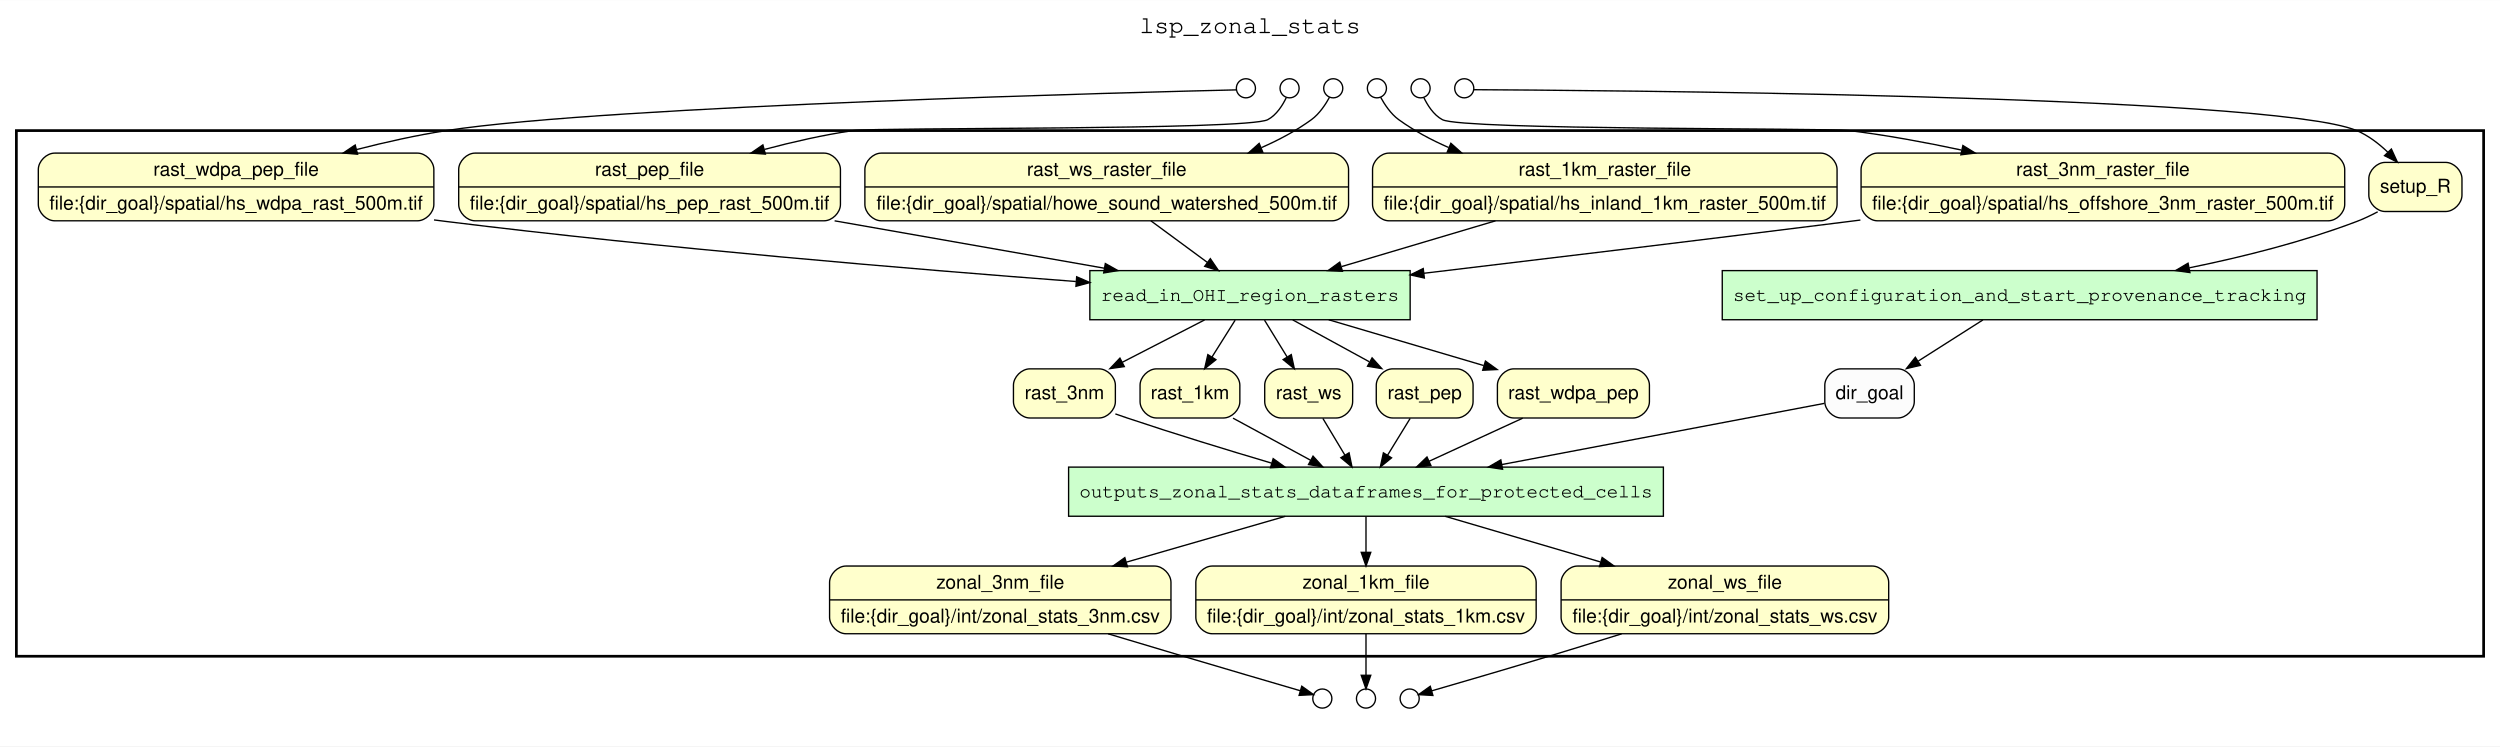
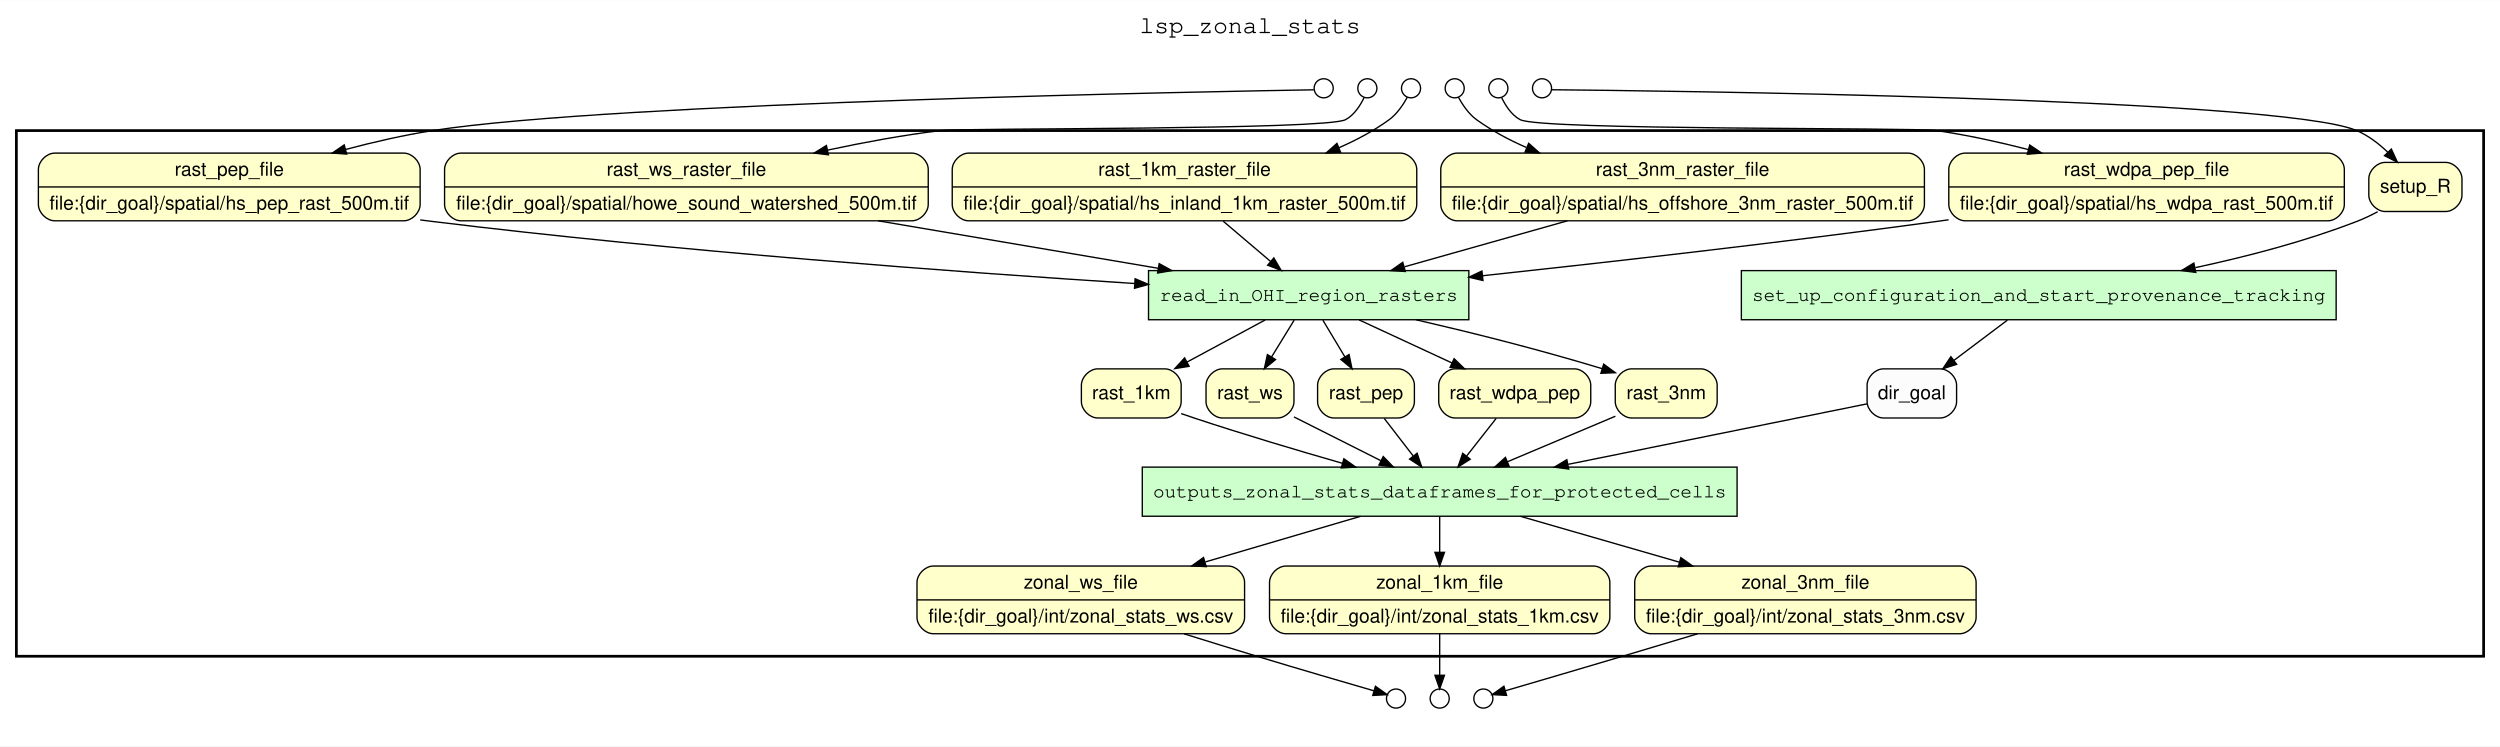
<svg xmlns="http://www.w3.org/2000/svg" width="1832pt" height="547pt" viewBox="0.00 0.00 1832.00 546.80">
  <g id="graph0" class="graph" transform="scale(1 1) rotate(0) translate(4 542.8)">
    <polygon fill="white" stroke="none" points="-4,4 -4,-542.8 1828,-542.8 1828,4 -4,4" />
    <text text-anchor="middle" x="912" y="-518.6" font-family="Courier,monospace" font-size="18.00">lsp_zonal_stats</text>
+     <g id="clust5" class="cluster">
+       <polygon fill="none" stroke="white" points="996,-8 996,-54 1106,-54 1106,-8 996,-8" />
+     </g>
+     <g id="clust6" class="cluster">
+       <polygon fill="none" stroke="white" points="1004,-16 1004,-46 1098,-46 1098,-16 1004,-16" />
+     </g>
    <g id="clust1" class="cluster">
      <polygon fill="none" stroke="black" stroke-width="2" points="8,-62 8,-447.2 1816,-447.2 1816,-62 8,-62" />
    </g>
    <g id="clust2" class="cluster">
      <polygon fill="none" stroke="white" stroke-width="2" points="16,-70 16,-439.2 1808,-439.2 1808,-70 16,-70" />
    </g>
    <g id="clust3" class="cluster">
-       <polygon fill="none" stroke="white" points="886,-455.2 886,-501.2 1092,-501.2 1092,-455.2 886,-455.2" />
+       <polygon fill="none" stroke="white" points="943,-455.2 943,-501.2 1149,-501.2 1149,-455.2 943,-455.2" />
    </g>
    <g id="clust4" class="cluster">
-       <polygon fill="none" stroke="white" points="894,-463.2 894,-493.2 1084,-493.2 1084,-463.2 894,-463.2" />
-     </g>
-     <g id="clust5" class="cluster">
-       <polygon fill="none" stroke="white" points="942,-8 942,-54 1052,-54 1052,-8 942,-8" />
-     </g>
-     <g id="clust6" class="cluster">
-       <polygon fill="none" stroke="white" points="950,-16 950,-46 1044,-46 1044,-16 950,-16" />
+       <polygon fill="none" stroke="white" points="951,-463.2 951,-493.2 1141,-493.2 1141,-463.2 951,-463.2" />
    </g>
    <g id="node1" class="node">
-       <polygon fill="#ccffcc" stroke="black" points="1693.93,-344.6 1258.07,-344.6 1258.07,-308.6 1693.93,-308.6 1693.93,-344.6" />
-       <text text-anchor="middle" x="1476" y="-322.4" font-family="Courier,monospace" font-size="14.00">set_up_configuration_and_start_provenance_tracking</text>
+       <polygon fill="#ccffcc" stroke="black" points="1707.93,-344.6 1272.07,-344.6 1272.07,-308.6 1707.93,-308.6 1707.93,-344.6" />
+       <text text-anchor="middle" x="1490" y="-322.4" font-family="Courier,monospace" font-size="14.00">set_up_configuration_and_start_provenance_tracking</text>
    </g>
    <g id="node18" class="node">
-       <path fill="#fcfcfc" stroke="black" d="M1386.79,-272.6C1386.79,-272.6 1345.21,-272.6 1345.21,-272.6 1339.21,-272.6 1333.21,-266.6 1333.21,-260.6 1333.21,-260.6 1333.21,-248.6 1333.21,-248.6 1333.21,-242.6 1339.21,-236.6 1345.21,-236.6 1345.21,-236.6 1386.79,-236.6 1386.79,-236.6 1392.79,-236.6 1398.79,-242.6 1398.79,-248.6 1398.79,-248.6 1398.79,-260.6 1398.79,-260.6 1398.79,-266.6 1392.79,-272.6 1386.79,-272.6" />
-       <text text-anchor="middle" x="1366" y="-250.4" font-family="Helvetica,sans-Serif" font-size="14.00">dir_goal</text>
+       <path fill="#fcfcfc" stroke="black" d="M1417.79,-272.6C1417.79,-272.6 1376.21,-272.6 1376.21,-272.6 1370.21,-272.6 1364.21,-266.6 1364.21,-260.6 1364.21,-260.6 1364.21,-248.6 1364.21,-248.6 1364.21,-242.6 1370.21,-236.6 1376.21,-236.6 1376.21,-236.6 1417.79,-236.6 1417.79,-236.6 1423.79,-236.6 1429.79,-242.6 1429.79,-248.6 1429.79,-248.6 1429.79,-260.6 1429.79,-260.6 1429.79,-266.6 1423.79,-272.6 1417.79,-272.6" />
+       <text text-anchor="middle" x="1397" y="-250.4" font-family="Helvetica,sans-Serif" font-size="14.00">dir_goal</text>
    </g>
    <g id="edge1" class="edge">
-       <path fill="none" stroke="black" d="M1449.09,-308.476C1434.84,-299.408 1417.15,-288.152 1401.76,-278.359" />
-       <polygon fill="black" stroke="black" points="1403.33,-275.206 1393.01,-272.79 1399.57,-281.111 1403.33,-275.206" />
+       <path fill="none" stroke="black" d="M1467.01,-308.297C1455.19,-299.396 1440.61,-288.423 1427.82,-278.799" />
+       <polygon fill="black" stroke="black" points="1429.82,-275.922 1419.72,-272.704 1425.61,-281.515 1429.82,-275.922" />
    </g>
    <g id="node2" class="node">
-       <polygon fill="#ccffcc" stroke="black" points="1029.36,-344.6 794.636,-344.6 794.636,-308.6 1029.36,-308.6 1029.36,-344.6" />
-       <text text-anchor="middle" x="912" y="-322.4" font-family="Courier,monospace" font-size="14.00">read_in_OHI_region_rasters</text>
+       <polygon fill="#ccffcc" stroke="black" points="1072.36,-344.6 837.636,-344.6 837.636,-308.6 1072.36,-308.6 1072.36,-344.6" />
+       <text text-anchor="middle" x="955" y="-322.4" font-family="Courier,monospace" font-size="14.00">read_in_OHI_region_rasters</text>
    </g>
    <g id="node13" class="node">
-       <path fill="#ffffcc" stroke="black" d="M801.343,-272.6C801.343,-272.6 750.657,-272.6 750.657,-272.6 744.657,-272.6 738.657,-266.6 738.657,-260.6 738.657,-260.6 738.657,-248.6 738.657,-248.6 738.657,-242.6 744.657,-236.6 750.657,-236.6 750.657,-236.6 801.343,-236.6 801.343,-236.6 807.343,-236.6 813.343,-242.6 813.343,-248.6 813.343,-248.6 813.343,-260.6 813.343,-260.6 813.343,-266.6 807.343,-272.6 801.343,-272.6" />
-       <text text-anchor="middle" x="776" y="-250.4" font-family="Helvetica,sans-Serif" font-size="14.00">rast_3nm</text>
+       <path fill="#ffffcc" stroke="black" d="M1242.34,-272.6C1242.34,-272.6 1191.66,-272.6 1191.66,-272.6 1185.66,-272.6 1179.66,-266.6 1179.66,-260.6 1179.66,-260.6 1179.66,-248.6 1179.66,-248.6 1179.66,-242.6 1185.66,-236.6 1191.66,-236.6 1191.66,-236.6 1242.34,-236.6 1242.34,-236.6 1248.34,-236.6 1254.34,-242.6 1254.34,-248.6 1254.34,-248.6 1254.34,-260.6 1254.34,-260.6 1254.34,-266.6 1248.34,-272.6 1242.34,-272.6" />
+       <text text-anchor="middle" x="1217" y="-250.4" font-family="Helvetica,sans-Serif" font-size="14.00">rast_3nm</text>
    </g>
    <g id="edge3" class="edge">
-       <path fill="none" stroke="black" d="M878.731,-308.476C860.537,-299.112 837.809,-287.414 818.36,-277.403" />
-       <polygon fill="black" stroke="black" points="819.89,-274.254 809.397,-272.79 816.687,-280.478 819.89,-274.254" />
+       <path fill="none" stroke="black" d="M1033.57,-308.581C1072.3,-299.659 1119.8,-287.924 1169.98,-272.757" />
+       <polygon fill="black" stroke="black" points="1171.17,-276.052 1179.71,-269.782 1169.13,-269.358 1171.17,-276.052" />
    </g>
    <g id="node14" class="node">
-       <path fill="#ffffcc" stroke="black" d="M892.561,-272.6C892.561,-272.6 843.439,-272.6 843.439,-272.6 837.439,-272.6 831.439,-266.6 831.439,-260.6 831.439,-260.6 831.439,-248.6 831.439,-248.6 831.439,-242.6 837.439,-236.6 843.439,-236.6 843.439,-236.6 892.561,-236.6 892.561,-236.6 898.561,-236.6 904.561,-242.6 904.561,-248.6 904.561,-248.6 904.561,-260.6 904.561,-260.6 904.561,-266.6 898.561,-272.6 892.561,-272.6" />
-       <text text-anchor="middle" x="868" y="-250.4" font-family="Helvetica,sans-Serif" font-size="14.00">rast_1km</text>
+       <path fill="#ffffcc" stroke="black" d="M849.561,-272.6C849.561,-272.6 800.439,-272.6 800.439,-272.6 794.439,-272.6 788.439,-266.6 788.439,-260.6 788.439,-260.6 788.439,-248.6 788.439,-248.6 788.439,-242.6 794.439,-236.6 800.439,-236.6 800.439,-236.6 849.561,-236.6 849.561,-236.6 855.561,-236.6 861.561,-242.6 861.561,-248.6 861.561,-248.6 861.561,-260.6 861.561,-260.6 861.561,-266.6 855.561,-272.6 849.561,-272.6" />
+       <text text-anchor="middle" x="825" y="-250.4" font-family="Helvetica,sans-Serif" font-size="14.00">rast_1km</text>
    </g>
    <g id="edge4" class="edge">
-       <path fill="none" stroke="black" d="M901.124,-308.297C896.008,-300.159 889.805,-290.289 884.155,-281.301" />
-       <polygon fill="black" stroke="black" points="887.036,-279.308 878.751,-272.704 881.11,-283.033 887.036,-279.308" />
+       <path fill="none" stroke="black" d="M923.198,-308.476C905.886,-299.154 884.279,-287.519 865.744,-277.539" />
+       <polygon fill="black" stroke="black" points="867.388,-274.449 856.924,-272.79 864.069,-280.612 867.388,-274.449" />
    </g>
    <g id="node15" class="node">
-       <path fill="#ffffcc" stroke="black" d="M975.223,-272.6C975.223,-272.6 934.777,-272.6 934.777,-272.6 928.777,-272.6 922.777,-266.6 922.777,-260.6 922.777,-260.6 922.777,-248.6 922.777,-248.6 922.777,-242.6 928.777,-236.6 934.777,-236.6 934.777,-236.6 975.223,-236.6 975.223,-236.6 981.223,-236.6 987.223,-242.6 987.223,-248.6 987.223,-248.6 987.223,-260.6 987.223,-260.6 987.223,-266.6 981.223,-272.6 975.223,-272.6" />
-       <text text-anchor="middle" x="955" y="-250.4" font-family="Helvetica,sans-Serif" font-size="14.00">rast_ws</text>
+       <path fill="#ffffcc" stroke="black" d="M932.223,-272.6C932.223,-272.6 891.777,-272.6 891.777,-272.6 885.777,-272.6 879.777,-266.6 879.777,-260.6 879.777,-260.6 879.777,-248.6 879.777,-248.6 879.777,-242.6 885.777,-236.6 891.777,-236.6 891.777,-236.6 932.223,-236.6 932.223,-236.6 938.223,-236.6 944.223,-242.6 944.223,-248.6 944.223,-248.6 944.223,-260.6 944.223,-260.6 944.223,-266.6 938.223,-272.6 932.223,-272.6" />
+       <text text-anchor="middle" x="912" y="-250.4" font-family="Helvetica,sans-Serif" font-size="14.00">rast_ws</text>
    </g>
    <g id="edge5" class="edge">
-       <path fill="none" stroke="black" d="M922.629,-308.297C927.628,-300.159 933.691,-290.289 939.212,-281.301" />
-       <polygon fill="black" stroke="black" points="942.241,-283.057 944.493,-272.704 936.277,-279.393 942.241,-283.057" />
+       <path fill="none" stroke="black" d="M944.371,-308.297C939.372,-300.159 933.309,-290.289 927.788,-281.301" />
+       <polygon fill="black" stroke="black" points="930.723,-279.393 922.507,-272.704 924.759,-283.057 930.723,-279.393" />
    </g>
    <g id="node16" class="node">
-       <path fill="#ffffcc" stroke="black" d="M1063.47,-272.6C1063.47,-272.6 1016.53,-272.6 1016.53,-272.6 1010.53,-272.6 1004.53,-266.6 1004.53,-260.6 1004.53,-260.6 1004.53,-248.6 1004.53,-248.6 1004.53,-242.6 1010.53,-236.6 1016.53,-236.6 1016.53,-236.6 1063.47,-236.6 1063.47,-236.6 1069.47,-236.6 1075.47,-242.6 1075.47,-248.6 1075.47,-248.6 1075.47,-260.6 1075.47,-260.6 1075.47,-266.6 1069.47,-272.6 1063.47,-272.6" />
-       <text text-anchor="middle" x="1040" y="-250.4" font-family="Helvetica,sans-Serif" font-size="14.00">rast_pep</text>
+       <path fill="#ffffcc" stroke="black" d="M1020.47,-272.6C1020.47,-272.6 973.534,-272.6 973.534,-272.6 967.534,-272.6 961.534,-266.6 961.534,-260.6 961.534,-260.6 961.534,-248.6 961.534,-248.6 961.534,-242.6 967.534,-236.6 973.534,-236.6 973.534,-236.6 1020.47,-236.6 1020.47,-236.6 1026.47,-236.6 1032.47,-242.6 1032.47,-248.6 1032.47,-248.6 1032.47,-260.6 1032.47,-260.6 1032.47,-266.6 1026.47,-272.6 1020.47,-272.6" />
+       <text text-anchor="middle" x="997" y="-250.4" font-family="Helvetica,sans-Serif" font-size="14.00">rast_pep</text>
    </g>
    <g id="edge6" class="edge">
-       <path fill="none" stroke="black" d="M943.312,-308.476C960.203,-299.239 981.247,-287.731 999.385,-277.812" />
-       <polygon fill="black" stroke="black" points="1001.47,-280.659 1008.57,-272.79 998.114,-274.517 1001.47,-280.659" />
+       <path fill="none" stroke="black" d="M965.382,-308.297C970.265,-300.159 976.187,-290.289 981.579,-281.301" />
+       <polygon fill="black" stroke="black" points="984.594,-283.08 986.737,-272.704 978.591,-279.479 984.594,-283.08" />
    </g>
    <g id="node17" class="node">
-       <path fill="#ffffcc" stroke="black" d="M1192.7,-272.6C1192.7,-272.6 1105.3,-272.6 1105.3,-272.6 1099.3,-272.6 1093.3,-266.6 1093.3,-260.6 1093.3,-260.6 1093.3,-248.6 1093.3,-248.6 1093.3,-242.6 1099.3,-236.6 1105.3,-236.6 1105.3,-236.6 1192.7,-236.6 1192.7,-236.6 1198.7,-236.6 1204.7,-242.6 1204.7,-248.6 1204.7,-248.6 1204.7,-260.6 1204.7,-260.6 1204.7,-266.6 1198.7,-272.6 1192.7,-272.6" />
-       <text text-anchor="middle" x="1149" y="-250.4" font-family="Helvetica,sans-Serif" font-size="14.00">rast_wdpa_pep</text>
+       <path fill="#ffffcc" stroke="black" d="M1149.7,-272.6C1149.7,-272.6 1062.3,-272.6 1062.3,-272.6 1056.3,-272.6 1050.3,-266.6 1050.3,-260.6 1050.3,-260.6 1050.3,-248.6 1050.3,-248.6 1050.3,-242.6 1056.3,-236.6 1062.3,-236.6 1062.3,-236.6 1149.7,-236.6 1149.7,-236.6 1155.7,-236.6 1161.7,-242.6 1161.7,-248.6 1161.7,-248.6 1161.7,-260.6 1161.7,-260.6 1161.7,-266.6 1155.7,-272.6 1149.7,-272.6" />
+       <text text-anchor="middle" x="1106" y="-250.4" font-family="Helvetica,sans-Serif" font-size="14.00">rast_wdpa_pep</text>
    </g>
    <g id="edge7" class="edge">
-       <path fill="none" stroke="black" d="M969.674,-308.566C1003.99,-298.43 1047.64,-285.537 1083.29,-275.009" />
-       <polygon fill="black" stroke="black" points="1084.52,-278.296 1093.11,-272.106 1082.53,-271.582 1084.52,-278.296" />
+       <path fill="none" stroke="black" d="M991.939,-308.476C1012.49,-298.949 1038.25,-287.007 1060.09,-276.883" />
+       <polygon fill="black" stroke="black" points="1061.58,-280.05 1069.18,-272.668 1058.64,-273.699 1061.58,-280.05" />
    </g>
    <g id="node3" class="node">
-       <polygon fill="#ccffcc" stroke="black" points="1214.93,-200.6 779.07,-200.6 779.07,-164.6 1214.93,-164.6 1214.93,-200.6" />
-       <text text-anchor="middle" x="997" y="-178.4" font-family="Courier,monospace" font-size="14.00">outputs_zonal_stats_dataframes_for_protected_cells</text>
+       <polygon fill="#ccffcc" stroke="black" points="1268.93,-200.6 833.07,-200.6 833.07,-164.6 1268.93,-164.6 1268.93,-200.6" />
+       <text text-anchor="middle" x="1051" y="-178.4" font-family="Courier,monospace" font-size="14.00">outputs_zonal_stats_dataframes_for_protected_cells</text>
    </g>
    <g id="node4" class="node">
-       <path fill="#ffffcc" stroke="black" d="M615.913,-78.5C615.913,-78.5 842.087,-78.5 842.087,-78.5 848.087,-78.5 854.087,-84.5 854.087,-90.5 854.087,-90.5 854.087,-116.1 854.087,-116.1 854.087,-122.1 848.087,-128.1 842.087,-128.1 842.087,-128.1 615.913,-128.1 615.913,-128.1 609.913,-128.1 603.913,-122.1 603.913,-116.1 603.913,-116.1 603.913,-90.5 603.913,-90.5 603.913,-84.5 609.913,-78.5 615.913,-78.5" />
-       <text text-anchor="middle" x="729" y="-111.5" font-family="Helvetica,sans-Serif" font-size="14.00">zonal_3nm_file</text>
-       <polyline fill="none" stroke="black" points="603.913,-103.3 854.087,-103.3 " />
-       <text text-anchor="middle" x="729" y="-86.7" font-family="Helvetica,sans-Serif" font-size="14.00">file:{dir_goal}/int/zonal_stats_3nm.csv</text>
+       <path fill="#ffffcc" stroke="black" d="M1205.91,-78.5C1205.91,-78.5 1432.09,-78.5 1432.09,-78.5 1438.09,-78.5 1444.09,-84.5 1444.09,-90.5 1444.09,-90.5 1444.09,-116.1 1444.09,-116.1 1444.09,-122.1 1438.09,-128.1 1432.09,-128.1 1432.09,-128.1 1205.91,-128.1 1205.91,-128.1 1199.91,-128.1 1193.91,-122.1 1193.91,-116.1 1193.91,-116.1 1193.91,-90.5 1193.91,-90.5 1193.91,-84.5 1199.91,-78.5 1205.91,-78.5" />
+       <text text-anchor="middle" x="1319" y="-111.5" font-family="Helvetica,sans-Serif" font-size="14.00">zonal_3nm_file</text>
+       <polyline fill="none" stroke="black" points="1193.91,-103.3 1444.09,-103.3 " />
+       <text text-anchor="middle" x="1319" y="-86.7" font-family="Helvetica,sans-Serif" font-size="14.00">file:{dir_goal}/int/zonal_stats_3nm.csv</text>
    </g>
    <g id="edge13" class="edge">
-       <path fill="none" stroke="black" d="M937.854,-164.54C903.678,-154.683 859.938,-142.067 821.324,-130.929" />
-       <polygon fill="black" stroke="black" points="822.205,-127.541 811.627,-128.132 820.265,-134.267 822.205,-127.541" />
+       <path fill="none" stroke="black" d="M1110.15,-164.54C1144.32,-154.683 1188.06,-142.067 1226.68,-130.929" />
+       <polygon fill="black" stroke="black" points="1227.73,-134.267 1236.37,-128.132 1225.79,-127.541 1227.73,-134.267" />
    </g>
    <g id="node5" class="node">
-       <path fill="#ffffcc" stroke="black" d="M884.304,-78.5C884.304,-78.5 1109.7,-78.5 1109.7,-78.5 1115.7,-78.5 1121.7,-84.5 1121.7,-90.5 1121.7,-90.5 1121.7,-116.1 1121.7,-116.1 1121.7,-122.1 1115.7,-128.1 1109.7,-128.1 1109.7,-128.1 884.304,-128.1 884.304,-128.1 878.304,-128.1 872.304,-122.1 872.304,-116.1 872.304,-116.1 872.304,-90.5 872.304,-90.5 872.304,-84.5 878.304,-78.5 884.304,-78.5" />
-       <text text-anchor="middle" x="997" y="-111.5" font-family="Helvetica,sans-Serif" font-size="14.00">zonal_1km_file</text>
-       <polyline fill="none" stroke="black" points="872.304,-103.3 1121.7,-103.3 " />
-       <text text-anchor="middle" x="997" y="-86.7" font-family="Helvetica,sans-Serif" font-size="14.00">file:{dir_goal}/int/zonal_stats_1km.csv</text>
+       <path fill="#ffffcc" stroke="black" d="M938.304,-78.5C938.304,-78.5 1163.7,-78.5 1163.7,-78.5 1169.7,-78.5 1175.7,-84.5 1175.7,-90.5 1175.7,-90.5 1175.7,-116.1 1175.7,-116.1 1175.7,-122.1 1169.7,-128.1 1163.7,-128.1 1163.7,-128.1 938.304,-128.1 938.304,-128.1 932.304,-128.1 926.304,-122.1 926.304,-116.1 926.304,-116.1 926.304,-90.5 926.304,-90.5 926.304,-84.5 932.304,-78.5 938.304,-78.5" />
+       <text text-anchor="middle" x="1051" y="-111.5" font-family="Helvetica,sans-Serif" font-size="14.00">zonal_1km_file</text>
+       <polyline fill="none" stroke="black" points="926.304,-103.3 1175.7,-103.3 " />
+       <text text-anchor="middle" x="1051" y="-86.7" font-family="Helvetica,sans-Serif" font-size="14.00">file:{dir_goal}/int/zonal_stats_1km.csv</text>
    </g>
    <g id="edge14" class="edge">
-       <path fill="none" stroke="black" d="M997,-164.445C997,-156.689 997,-147.239 997,-138.15" />
-       <polygon fill="black" stroke="black" points="1000.5,-138.15 997,-128.15 993.5,-138.15 1000.5,-138.15" />
+       <path fill="none" stroke="black" d="M1051,-164.445C1051,-156.689 1051,-147.239 1051,-138.15" />
+       <polygon fill="black" stroke="black" points="1054.5,-138.15 1051,-128.15 1047.5,-138.15 1054.5,-138.15" />
    </g>
    <g id="node6" class="node">
-       <path fill="#ffffcc" stroke="black" d="M1151.97,-78.5C1151.97,-78.5 1368.03,-78.5 1368.03,-78.5 1374.03,-78.5 1380.03,-84.5 1380.03,-90.5 1380.03,-90.5 1380.03,-116.1 1380.03,-116.1 1380.03,-122.1 1374.03,-128.1 1368.03,-128.1 1368.03,-128.1 1151.97,-128.1 1151.97,-128.1 1145.97,-128.1 1139.97,-122.1 1139.97,-116.1 1139.97,-116.1 1139.97,-90.5 1139.97,-90.5 1139.97,-84.5 1145.97,-78.5 1151.97,-78.5" />
-       <text text-anchor="middle" x="1260" y="-111.5" font-family="Helvetica,sans-Serif" font-size="14.00">zonal_ws_file</text>
-       <polyline fill="none" stroke="black" points="1139.97,-103.3 1380.03,-103.3 " />
-       <text text-anchor="middle" x="1260" y="-86.7" font-family="Helvetica,sans-Serif" font-size="14.00">file:{dir_goal}/int/zonal_stats_ws.csv</text>
+       <path fill="#ffffcc" stroke="black" d="M679.973,-78.5C679.973,-78.5 896.027,-78.5 896.027,-78.5 902.027,-78.5 908.027,-84.5 908.027,-90.5 908.027,-90.5 908.027,-116.1 908.027,-116.1 908.027,-122.1 902.027,-128.1 896.027,-128.1 896.027,-128.1 679.973,-128.1 679.973,-128.1 673.973,-128.1 667.973,-122.1 667.973,-116.1 667.973,-116.1 667.973,-90.5 667.973,-90.5 667.973,-84.5 673.973,-78.5 679.973,-78.5" />
+       <text text-anchor="middle" x="788" y="-111.5" font-family="Helvetica,sans-Serif" font-size="14.00">zonal_ws_file</text>
+       <polyline fill="none" stroke="black" points="667.973,-103.3 908.027,-103.3 " />
+       <text text-anchor="middle" x="788" y="-86.7" font-family="Helvetica,sans-Serif" font-size="14.00">file:{dir_goal}/int/zonal_stats_ws.csv</text>
    </g>
    <g id="edge15" class="edge">
-       <path fill="none" stroke="black" d="M1055.04,-164.54C1088.37,-154.745 1130.96,-142.226 1168.68,-131.14" />
-       <polygon fill="black" stroke="black" points="1170.06,-134.384 1178.66,-128.206 1168.08,-127.668 1170.06,-134.384" />
+       <path fill="none" stroke="black" d="M992.958,-164.54C959.631,-154.745 917.036,-142.226 879.319,-131.14" />
+       <polygon fill="black" stroke="black" points="879.916,-127.668 869.335,-128.206 877.942,-134.384 879.916,-127.668" />
    </g>
    <g id="node25" class="node">
-       <ellipse fill="#ffffff" stroke="black" cx="965" cy="-31" rx="7" ry="7" />
+       <ellipse fill="#ffffff" stroke="black" cx="1083" cy="-31" rx="7" ry="7" />
    </g>
    <g id="edge28" class="edge">
-       <path fill="none" stroke="black" d="M807.981,-78.46C826.054,-73.028 845.187,-67.298 863,-62 893.312,-52.984 928.737,-42.599 948.854,-36.716" />
-       <polygon fill="black" stroke="black" points="949.935,-40.046 958.552,-33.882 947.971,-33.328 949.935,-40.046" />
+       <path fill="none" stroke="black" d="M1240.02,-78.46C1221.95,-73.028 1202.81,-67.298 1185,-62 1154.69,-52.984 1119.26,-42.599 1099.15,-36.716" />
+       <polygon fill="black" stroke="black" points="1100.03,-33.328 1089.45,-33.882 1098.06,-40.046 1100.03,-33.328" />
    </g>
    <g id="node26" class="node">
-       <ellipse fill="#ffffff" stroke="black" cx="997" cy="-31" rx="7" ry="7" />
+       <ellipse fill="#ffffff" stroke="black" cx="1051" cy="-31" rx="7" ry="7" />
    </g>
    <g id="edge29" class="edge">
-       <path fill="none" stroke="black" d="M997,-78.5C997,-68.529 997,-57.193 997,-48.211" />
-       <polygon fill="black" stroke="black" points="1000.5,-48.07 997,-38.07 993.5,-48.07 1000.5,-48.07" />
+       <path fill="none" stroke="black" d="M1051,-78.5C1051,-68.529 1051,-57.193 1051,-48.211" />
+       <polygon fill="black" stroke="black" points="1054.5,-48.07 1051,-38.07 1047.5,-48.07 1054.5,-48.07" />
    </g>
    <g id="node27" class="node">
-       <ellipse fill="#ffffff" stroke="black" cx="1029" cy="-31" rx="7" ry="7" />
+       <ellipse fill="#ffffff" stroke="black" cx="1019" cy="-31" rx="7" ry="7" />
    </g>
    <g id="edge30" class="edge">
-       <path fill="none" stroke="black" d="M1184.35,-78.434C1166.85,-72.978 1148.29,-67.243 1131,-62 1100.74,-52.823 1065.3,-42.492 1045.16,-36.663" />
-       <polygon fill="black" stroke="black" points="1046.03,-33.272 1035.46,-33.858 1044.09,-39.997 1046.03,-33.272" />
+       <path fill="none" stroke="black" d="M863.65,-78.434C881.151,-72.978 899.711,-67.243 917,-62 947.264,-52.823 982.705,-42.492 1002.84,-36.663" />
+       <polygon fill="black" stroke="black" points="1003.91,-39.997 1012.54,-33.858 1001.97,-33.272 1003.91,-39.997" />
    </g>
    <g id="node7" class="node">
      <path fill="#ffffcc" stroke="black" d="M1788.13,-423.9C1788.13,-423.9 1743.87,-423.9 1743.87,-423.9 1737.87,-423.9 1731.87,-417.9 1731.87,-411.9 1731.87,-411.9 1731.87,-399.9 1731.87,-399.9 1731.87,-393.9 1737.87,-387.9 1743.87,-387.9 1743.87,-387.9 1788.13,-387.9 1788.13,-387.9 1794.13,-387.9 1800.13,-393.9 1800.13,-399.9 1800.13,-399.9 1800.13,-411.9 1800.13,-411.9 1800.13,-417.9 1794.13,-423.9 1788.13,-423.9" />
      <text text-anchor="middle" x="1766" y="-401.7" font-family="Helvetica,sans-Serif" font-size="14.00">setup_R</text>
    </g>
    <g id="edge2" class="edge">
-       <path fill="none" stroke="black" d="M1738.38,-387.684C1733.38,-385.041 1728.13,-382.548 1723,-380.6 1684.16,-365.854 1640.25,-354.764 1600.33,-346.643" />
-       <polygon fill="black" stroke="black" points="1600.77,-343.161 1590.28,-344.643 1599.4,-350.027 1600.77,-343.161" />
+       <path fill="none" stroke="black" d="M1738.36,-387.737C1733.37,-385.088 1728.12,-382.579 1723,-380.6 1685.53,-366.108 1643.06,-354.996 1604.74,-346.781" />
+       <polygon fill="black" stroke="black" points="1605.08,-343.276 1594.58,-344.647 1603.65,-350.126 1605.08,-343.276" />
    </g>
    <g id="node8" class="node">
-       <path fill="#ffffcc" stroke="black" d="M1371.79,-381.1C1371.79,-381.1 1702.21,-381.1 1702.21,-381.1 1708.21,-381.1 1714.21,-387.1 1714.21,-393.1 1714.21,-393.1 1714.21,-418.7 1714.21,-418.7 1714.21,-424.7 1708.21,-430.7 1702.21,-430.7 1702.21,-430.7 1371.79,-430.7 1371.79,-430.7 1365.79,-430.7 1359.79,-424.7 1359.79,-418.7 1359.79,-418.7 1359.79,-393.1 1359.79,-393.1 1359.79,-387.1 1365.79,-381.1 1371.79,-381.1" />
-       <text text-anchor="middle" x="1537" y="-414.1" font-family="Helvetica,sans-Serif" font-size="14.00">rast_3nm_raster_file</text>
-       <polyline fill="none" stroke="black" points="1359.79,-405.9 1714.21,-405.9 " />
-       <text text-anchor="middle" x="1537" y="-389.3" font-family="Helvetica,sans-Serif" font-size="14.00">file:{dir_goal}/spatial/hs_offshore_3nm_raster_500m.tif</text>
+       <path fill="#ffffcc" stroke="black" d="M1063.79,-381.1C1063.79,-381.1 1394.21,-381.1 1394.21,-381.1 1400.21,-381.1 1406.21,-387.1 1406.21,-393.1 1406.21,-393.1 1406.21,-418.7 1406.21,-418.7 1406.21,-424.7 1400.21,-430.7 1394.21,-430.7 1394.21,-430.7 1063.79,-430.7 1063.79,-430.7 1057.79,-430.7 1051.79,-424.7 1051.79,-418.7 1051.79,-418.7 1051.79,-393.1 1051.79,-393.1 1051.79,-387.1 1057.79,-381.1 1063.79,-381.1" />
+       <text text-anchor="middle" x="1229" y="-414.1" font-family="Helvetica,sans-Serif" font-size="14.00">rast_3nm_raster_file</text>
+       <polyline fill="none" stroke="black" points="1051.79,-405.9 1406.21,-405.9 " />
+       <text text-anchor="middle" x="1229" y="-389.3" font-family="Helvetica,sans-Serif" font-size="14.00">file:{dir_goal}/spatial/hs_offshore_3nm_raster_500m.tif</text>
    </g>
    <g id="edge8" class="edge">
-       <path fill="none" stroke="black" d="M1359.3,-381.647C1356.52,-381.294 1353.75,-380.945 1351,-380.6 1246.12,-367.418 1127.06,-353.084 1039.42,-342.65" />
-       <polygon fill="black" stroke="black" points="1039.77,-339.167 1029.43,-341.461 1038.94,-346.118 1039.77,-339.167" />
+       <path fill="none" stroke="black" d="M1144.56,-381.077C1106.32,-370.291 1061.66,-357.689 1025.29,-347.429" />
+       <polygon fill="black" stroke="black" points="1025.83,-343.947 1015.26,-344.6 1023.93,-350.684 1025.83,-343.947" />
    </g>
    <g id="node9" class="node">
-       <path fill="#ffffcc" stroke="black" d="M1013.8,-381.1C1013.8,-381.1 1330.2,-381.1 1330.2,-381.1 1336.2,-381.1 1342.2,-387.1 1342.2,-393.1 1342.2,-393.1 1342.2,-418.7 1342.2,-418.7 1342.2,-424.7 1336.2,-430.7 1330.2,-430.7 1330.2,-430.7 1013.8,-430.7 1013.8,-430.7 1007.8,-430.7 1001.8,-424.7 1001.8,-418.7 1001.8,-418.7 1001.8,-393.1 1001.8,-393.1 1001.8,-387.1 1007.8,-381.1 1013.8,-381.1" />
-       <text text-anchor="middle" x="1172" y="-414.1" font-family="Helvetica,sans-Serif" font-size="14.00">rast_1km_raster_file</text>
-       <polyline fill="none" stroke="black" points="1001.8,-405.9 1342.2,-405.9 " />
-       <text text-anchor="middle" x="1172" y="-389.3" font-family="Helvetica,sans-Serif" font-size="14.00">file:{dir_goal}/spatial/hs_inland_1km_raster_500m.tif</text>
+       <path fill="#ffffcc" stroke="black" d="M705.795,-381.1C705.795,-381.1 1022.2,-381.1 1022.2,-381.1 1028.2,-381.1 1034.2,-387.1 1034.2,-393.1 1034.2,-393.1 1034.2,-418.7 1034.2,-418.7 1034.2,-424.7 1028.2,-430.7 1022.2,-430.7 1022.2,-430.7 705.795,-430.7 705.795,-430.7 699.795,-430.7 693.795,-424.7 693.795,-418.7 693.795,-418.7 693.795,-393.1 693.795,-393.1 693.795,-387.1 699.795,-381.1 705.795,-381.1" />
+       <text text-anchor="middle" x="864" y="-414.1" font-family="Helvetica,sans-Serif" font-size="14.00">rast_1km_raster_file</text>
+       <polyline fill="none" stroke="black" points="693.795,-405.9 1034.2,-405.9 " />
+       <text text-anchor="middle" x="864" y="-389.3" font-family="Helvetica,sans-Serif" font-size="14.00">file:{dir_goal}/spatial/hs_inland_1km_raster_500m.tif</text>
    </g>
    <g id="edge9" class="edge">
-       <path fill="none" stroke="black" d="M1091.87,-381.077C1055.75,-370.337 1013.57,-357.797 979.138,-347.561" />
-       <polygon fill="black" stroke="black" points="979.764,-344.095 969.181,-344.6 977.769,-350.805 979.764,-344.095" />
+       <path fill="none" stroke="black" d="M892.294,-380.866C903.378,-371.45 916.059,-360.678 927.104,-351.296" />
+       <polygon fill="black" stroke="black" points="929.456,-353.891 934.811,-344.749 924.924,-348.556 929.456,-353.891" />
    </g>
    <g id="node10" class="node">
-       <path fill="#ffffcc" stroke="black" d="M641.782,-381.1C641.782,-381.1 972.218,-381.1 972.218,-381.1 978.218,-381.1 984.218,-387.1 984.218,-393.1 984.218,-393.1 984.218,-418.7 984.218,-418.7 984.218,-424.7 978.218,-430.7 972.218,-430.7 972.218,-430.7 641.782,-430.7 641.782,-430.7 635.782,-430.7 629.782,-424.7 629.782,-418.7 629.782,-418.7 629.782,-393.1 629.782,-393.1 629.782,-387.1 635.782,-381.1 641.782,-381.1" />
-       <text text-anchor="middle" x="807" y="-414.1" font-family="Helvetica,sans-Serif" font-size="14.00">rast_ws_raster_file</text>
-       <polyline fill="none" stroke="black" points="629.782,-405.9 984.218,-405.9 " />
-       <text text-anchor="middle" x="807" y="-389.3" font-family="Helvetica,sans-Serif" font-size="14.00">file:{dir_goal}/spatial/howe_sound_watershed_500m.tif</text>
+       <path fill="#ffffcc" stroke="black" d="M333.782,-381.1C333.782,-381.1 664.218,-381.1 664.218,-381.1 670.218,-381.1 676.218,-387.1 676.218,-393.1 676.218,-393.1 676.218,-418.7 676.218,-418.7 676.218,-424.7 670.218,-430.7 664.218,-430.7 664.218,-430.7 333.782,-430.7 333.782,-430.7 327.782,-430.7 321.782,-424.7 321.782,-418.7 321.782,-418.7 321.782,-393.1 321.782,-393.1 321.782,-387.1 327.782,-381.1 333.782,-381.1" />
+       <text text-anchor="middle" x="499" y="-414.1" font-family="Helvetica,sans-Serif" font-size="14.00">rast_ws_raster_file</text>
+       <polyline fill="none" stroke="black" points="321.782,-405.9 676.218,-405.9 " />
+       <text text-anchor="middle" x="499" y="-389.3" font-family="Helvetica,sans-Serif" font-size="14.00">file:{dir_goal}/spatial/howe_sound_watershed_500m.tif</text>
    </g>
    <g id="edge10" class="edge">
-       <path fill="none" stroke="black" d="M839.36,-381.077C852.508,-371.397 867.643,-360.255 880.683,-350.655" />
-       <polygon fill="black" stroke="black" points="882.93,-353.348 888.908,-344.6 878.779,-347.71 882.93,-353.348" />
+       <path fill="none" stroke="black" d="M639.536,-381.077C705.474,-369.899 782.915,-356.771 844.568,-346.32" />
+       <polygon fill="black" stroke="black" points="845.439,-349.723 854.713,-344.6 844.269,-342.821 845.439,-349.723" />
    </g>
    <g id="node11" class="node">
-       <path fill="#ffffcc" stroke="black" d="M344.128,-381.1C344.128,-381.1 599.872,-381.1 599.872,-381.1 605.872,-381.1 611.872,-387.1 611.872,-393.1 611.872,-393.1 611.872,-418.7 611.872,-418.7 611.872,-424.7 605.872,-430.7 599.872,-430.7 599.872,-430.7 344.128,-430.7 344.128,-430.7 338.128,-430.7 332.128,-424.7 332.128,-418.7 332.128,-418.7 332.128,-393.1 332.128,-393.1 332.128,-387.1 338.128,-381.1 344.128,-381.1" />
-       <text text-anchor="middle" x="472" y="-414.1" font-family="Helvetica,sans-Serif" font-size="14.00">rast_pep_file</text>
-       <polyline fill="none" stroke="black" points="332.128,-405.9 611.872,-405.9 " />
-       <text text-anchor="middle" x="472" y="-389.3" font-family="Helvetica,sans-Serif" font-size="14.00">file:{dir_goal}/spatial/hs_pep_rast_500m.tif</text>
+       <path fill="#ffffcc" stroke="black" d="M36.128,-381.1C36.128,-381.1 291.872,-381.1 291.872,-381.1 297.872,-381.1 303.872,-387.1 303.872,-393.1 303.872,-393.1 303.872,-418.7 303.872,-418.7 303.872,-424.7 297.872,-430.7 291.872,-430.7 291.872,-430.7 36.128,-430.7 36.128,-430.7 30.128,-430.7 24.128,-424.7 24.128,-418.7 24.128,-418.7 24.128,-393.1 24.128,-393.1 24.128,-387.1 30.128,-381.1 36.128,-381.1" />
+       <text text-anchor="middle" x="164" y="-414.1" font-family="Helvetica,sans-Serif" font-size="14.00">rast_pep_file</text>
+       <polyline fill="none" stroke="black" points="24.128,-405.9 303.872,-405.9 " />
+       <text text-anchor="middle" x="164" y="-389.3" font-family="Helvetica,sans-Serif" font-size="14.00">file:{dir_goal}/spatial/hs_pep_rast_500m.tif</text>
    </g>
    <g id="edge11" class="edge">
-       <path fill="none" stroke="black" d="M607.605,-381.077C671.098,-369.922 745.645,-356.826 805.074,-346.385" />
-       <polygon fill="black" stroke="black" points="805.988,-349.778 815.232,-344.6 804.777,-342.884 805.988,-349.778" />
+       <path fill="none" stroke="black" d="M303.938,-381.747C306.985,-381.35 310.008,-380.967 313,-380.6 490.968,-358.777 697.822,-343.501 827.582,-335.131" />
+       <polygon fill="black" stroke="black" points="827.809,-338.623 837.565,-334.491 827.361,-331.638 827.809,-338.623" />
    </g>
    <g id="node12" class="node">
-       <path fill="#ffffcc" stroke="black" d="M36.074,-381.1C36.074,-381.1 301.926,-381.1 301.926,-381.1 307.926,-381.1 313.926,-387.1 313.926,-393.1 313.926,-393.1 313.926,-418.7 313.926,-418.7 313.926,-424.7 307.926,-430.7 301.926,-430.7 301.926,-430.7 36.074,-430.7 36.074,-430.7 30.074,-430.7 24.074,-424.7 24.074,-418.7 24.074,-418.7 24.074,-393.1 24.074,-393.1 24.074,-387.1 30.074,-381.1 36.074,-381.1" />
-       <text text-anchor="middle" x="169" y="-414.1" font-family="Helvetica,sans-Serif" font-size="14.00">rast_wdpa_pep_file</text>
-       <polyline fill="none" stroke="black" points="24.074,-405.9 313.926,-405.9 " />
-       <text text-anchor="middle" x="169" y="-389.3" font-family="Helvetica,sans-Serif" font-size="14.00">file:{dir_goal}/spatial/hs_wdpa_rast_500m.tif</text>
+       <path fill="#ffffcc" stroke="black" d="M1436.07,-381.1C1436.07,-381.1 1701.93,-381.1 1701.93,-381.1 1707.93,-381.1 1713.93,-387.1 1713.93,-393.1 1713.93,-393.1 1713.93,-418.7 1713.93,-418.7 1713.93,-424.7 1707.93,-430.7 1701.93,-430.7 1701.93,-430.7 1436.07,-430.7 1436.07,-430.7 1430.07,-430.7 1424.07,-424.7 1424.07,-418.7 1424.07,-418.7 1424.07,-393.1 1424.07,-393.1 1424.07,-387.1 1430.07,-381.1 1436.07,-381.1" />
+       <text text-anchor="middle" x="1569" y="-414.1" font-family="Helvetica,sans-Serif" font-size="14.00">rast_wdpa_pep_file</text>
+       <polyline fill="none" stroke="black" points="1424.07,-405.9 1713.93,-405.9 " />
+       <text text-anchor="middle" x="1569" y="-389.3" font-family="Helvetica,sans-Serif" font-size="14.00">file:{dir_goal}/spatial/hs_wdpa_rast_500m.tif</text>
    </g>
    <g id="edge12" class="edge">
-       <path fill="none" stroke="black" d="M314.052,-381.735C317.06,-381.345 320.045,-380.966 323,-380.6 481.535,-360.982 664.934,-345.633 784.412,-336.61" />
-       <polygon fill="black" stroke="black" points="784.984,-340.077 794.693,-335.838 784.459,-333.097 784.984,-340.077" />
+       <path fill="none" stroke="black" d="M1423.93,-381.837C1420.93,-381.415 1417.95,-381.003 1415,-380.6 1302.8,-365.291 1174.79,-350.782 1082.35,-340.828" />
+       <polygon fill="black" stroke="black" points="1082.71,-337.346 1072.39,-339.758 1081.96,-344.306 1082.71,-337.346" />
    </g>
    <g id="edge17" class="edge">
-       <path fill="none" stroke="black" d="M813.34,-239.588C816.263,-238.556 819.175,-237.549 822,-236.6 856.635,-224.967 895.499,-213.081 927.789,-203.522" />
-       <polygon fill="black" stroke="black" points="928.986,-206.818 937.588,-200.632 927.006,-200.104 928.986,-206.818" />
+       <path fill="none" stroke="black" d="M1179.75,-237.891C1156.44,-228.061 1126.13,-215.28 1100.77,-204.588" />
+       <polygon fill="black" stroke="black" points="1101.9,-201.264 1091.32,-200.603 1099.18,-207.714 1101.9,-201.264" />
    </g>
    <g id="edge18" class="edge">
-       <path fill="none" stroke="black" d="M899.557,-236.476C916.658,-227.196 937.982,-215.625 956.319,-205.675" />
-       <polygon fill="black" stroke="black" points="958.202,-208.635 965.322,-200.79 954.863,-202.483 958.202,-208.635" />
+       <path fill="none" stroke="black" d="M861.58,-239.828C864.756,-238.709 867.929,-237.618 871,-236.6 906.601,-224.795 946.588,-212.889 979.815,-203.359" />
+       <polygon fill="black" stroke="black" points="980.791,-206.72 989.446,-200.609 978.869,-199.989 980.791,-206.72" />
    </g>
    <g id="edge19" class="edge">
-       <path fill="none" stroke="black" d="M965.382,-236.297C970.265,-228.159 976.187,-218.289 981.579,-209.301" />
-       <polygon fill="black" stroke="black" points="984.594,-211.08 986.737,-200.704 978.591,-207.479 984.594,-211.08" />
+       <path fill="none" stroke="black" d="M944.239,-237.365C963.156,-227.838 987.302,-215.678 1007.84,-205.333" />
+       <polygon fill="black" stroke="black" points="1009.64,-208.348 1017,-200.724 1006.49,-202.096 1009.64,-208.348" />
    </g>
    <g id="edge20" class="edge">
-       <path fill="none" stroke="black" d="M1029.37,-236.297C1024.37,-228.159 1018.31,-218.289 1012.79,-209.301" />
-       <polygon fill="black" stroke="black" points="1015.72,-207.393 1007.51,-200.704 1009.76,-211.057 1015.72,-207.393" />
+       <path fill="none" stroke="black" d="M1010.35,-236.297C1016.76,-227.989 1024.56,-217.877 1031.61,-208.741" />
+       <polygon fill="black" stroke="black" points="1034.47,-210.76 1037.81,-200.704 1028.93,-206.484 1034.47,-210.76" />
    </g>
    <g id="edge21" class="edge">
-       <path fill="none" stroke="black" d="M1111.82,-236.476C1091.13,-226.949 1065.2,-215.007 1043.22,-204.883" />
-       <polygon fill="black" stroke="black" points="1044.61,-201.672 1034.06,-200.668 1041.68,-208.03 1044.61,-201.672" />
+       <path fill="none" stroke="black" d="M1092.4,-236.297C1085.88,-227.989 1077.93,-217.877 1070.75,-208.741" />
+       <polygon fill="black" stroke="black" points="1073.37,-206.405 1064.44,-200.704 1067.87,-210.73 1073.37,-206.405" />
    </g>
    <g id="edge16" class="edge">
-       <path fill="none" stroke="black" d="M1332.93,-247.326C1280.26,-237.334 1175.23,-217.41 1096.56,-202.487" />
-       <polygon fill="black" stroke="black" points="1097.09,-199.025 1086.62,-200.6 1095.79,-205.903 1097.09,-199.025" />
+       <path fill="none" stroke="black" d="M1364.14,-246.951C1314.35,-236.88 1217.92,-217.371 1145.16,-202.65" />
+       <polygon fill="black" stroke="black" points="1145.56,-199.159 1135.06,-200.606 1144.17,-206.02 1145.56,-199.159" />
    </g>
    <g id="node19" class="node">
-       <ellipse fill="#ffffff" stroke="black" cx="1069" cy="-478.2" rx="7" ry="7" />
+       <ellipse fill="#ffffff" stroke="black" cx="1126" cy="-478.2" rx="7" ry="7" />
    </g>
    <g id="edge22" class="edge">
-       <path fill="none" stroke="black" d="M1076.02,-477.172C1142.51,-476.869 1660.3,-473.665 1723,-447.2 1731.4,-443.654 1739.16,-437.692 1745.72,-431.427" />
-       <polygon fill="black" stroke="black" points="1748.4,-433.689 1752.82,-424.059 1743.36,-428.832 1748.4,-433.689" />
+       <path fill="none" stroke="black" d="M1133.19,-477.138C1197.04,-476.545 1666.05,-471.387 1723,-447.2 1731.39,-443.636 1739.15,-437.668 1745.71,-431.404" />
+       <polygon fill="black" stroke="black" points="1748.39,-433.667 1752.81,-424.039 1743.35,-428.808 1748.39,-433.667" />
    </g>
    <g id="node20" class="node">
-       <ellipse fill="#ffffff" stroke="black" cx="1037" cy="-478.2" rx="7" ry="7" />
+       <ellipse fill="#ffffff" stroke="black" cx="1062" cy="-478.2" rx="7" ry="7" />
    </g>
    <g id="edge23" class="edge">
-       <path fill="none" stroke="black" d="M1039.43,-471.322C1041.96,-466.05 1046.48,-458.631 1053,-455.2 1067.66,-447.487 1334.56,-449.184 1351,-447.2 1377.91,-443.953 1406.66,-438.65 1433.33,-432.941" />
-       <polygon fill="black" stroke="black" points="1434.41,-436.287 1443.43,-430.737 1432.92,-429.448 1434.41,-436.287" />
+       <path fill="none" stroke="black" d="M1064.68,-471.727C1067.39,-466.741 1072.03,-459.515 1078,-455.2 1089.13,-447.157 1101.66,-440.414 1114.61,-434.771" />
+       <polygon fill="black" stroke="black" points="1116.2,-437.902 1124.11,-430.853 1113.53,-431.431 1116.2,-437.902" />
    </g>
    <g id="node21" class="node">
-       <ellipse fill="#ffffff" stroke="black" cx="1005" cy="-478.2" rx="7" ry="7" />
+       <ellipse fill="#ffffff" stroke="black" cx="1030" cy="-478.2" rx="7" ry="7" />
    </g>
    <g id="edge24" class="edge">
-       <path fill="none" stroke="black" d="M1007.68,-471.727C1010.39,-466.741 1015.03,-459.515 1021,-455.2 1032.13,-447.157 1044.66,-440.414 1057.61,-434.771" />
-       <polygon fill="black" stroke="black" points="1059.2,-437.902 1067.11,-430.853 1056.53,-431.431 1059.2,-437.902" />
+       <path fill="none" stroke="black" d="M1027.31,-471.73C1024.6,-466.745 1019.97,-459.521 1014,-455.2 1002.86,-447.13 990.301,-440.366 977.32,-434.708" />
+       <polygon fill="black" stroke="black" points="978.385,-431.361 967.807,-430.78 975.714,-437.831 978.385,-431.361" />
    </g>
    <g id="node22" class="node">
-       <ellipse fill="#ffffff" stroke="black" cx="973" cy="-478.2" rx="7" ry="7" />
+       <ellipse fill="#ffffff" stroke="black" cx="998" cy="-478.2" rx="7" ry="7" />
    </g>
    <g id="edge25" class="edge">
-       <path fill="none" stroke="black" d="M970.315,-471.73C967.603,-466.745 962.967,-459.521 957,-455.2 945.856,-447.13 933.301,-440.366 920.32,-434.708" />
-       <polygon fill="black" stroke="black" points="921.385,-431.361 910.807,-430.78 918.714,-437.831 921.385,-431.361" />
+       <path fill="none" stroke="black" d="M995.568,-471.323C993.035,-466.05 988.52,-458.631 982,-455.2 967.393,-447.513 701.387,-449.178 685,-447.2 658.095,-443.952 629.337,-438.648 602.675,-432.939" />
+       <polygon fill="black" stroke="black" points="603.083,-429.446 592.567,-430.735 601.592,-436.285 603.083,-429.446" />
    </g>
    <g id="node23" class="node">
-       <ellipse fill="#ffffff" stroke="black" cx="941" cy="-478.2" rx="7" ry="7" />
+       <ellipse fill="#ffffff" stroke="black" cx="966" cy="-478.2" rx="7" ry="7" />
    </g>
    <g id="edge26" class="edge">
-       <path fill="none" stroke="black" d="M938.568,-471.322C936.036,-466.049 931.521,-458.629 925,-455.2 910.047,-447.336 637.717,-449.645 621,-447.2 599.712,-444.086 577.122,-438.962 556.14,-433.395" />
-       <polygon fill="black" stroke="black" points="556.871,-429.966 546.304,-430.722 555.036,-436.722 556.871,-429.966" />
+       <path fill="none" stroke="black" d="M958.748,-477.085C896.164,-476.062 446.431,-468.053 313,-447.2 292.086,-443.932 269.893,-438.843 249.201,-433.369" />
+       <polygon fill="black" stroke="black" points="250.061,-429.976 239.494,-430.745 248.234,-436.734 250.061,-429.976" />
    </g>
    <g id="node24" class="node">
-       <ellipse fill="#ffffff" stroke="black" cx="909" cy="-478.2" rx="7" ry="7" />
+       <ellipse fill="#ffffff" stroke="black" cx="1094" cy="-478.2" rx="7" ry="7" />
    </g>
    <g id="edge27" class="edge">
-       <path fill="none" stroke="black" d="M901.767,-477.034C842.951,-475.653 442.295,-465.663 323,-447.2 301.448,-443.864 278.549,-438.756 257.182,-433.284" />
-       <polygon fill="black" stroke="black" points="258.043,-429.892 247.483,-430.75 256.273,-436.664 258.043,-429.892" />
+       <path fill="none" stroke="black" d="M1096.43,-471.321C1098.96,-466.048 1103.48,-458.629 1110,-455.2 1125,-447.311 1398.22,-449.584 1415,-447.2 1437.07,-444.066 1460.51,-438.907 1482.28,-433.31" />
+       <polygon fill="black" stroke="black" points="1483.37,-436.642 1492.15,-430.713 1481.59,-429.872 1483.37,-436.642" />
    </g>
  </g>
</svg>
